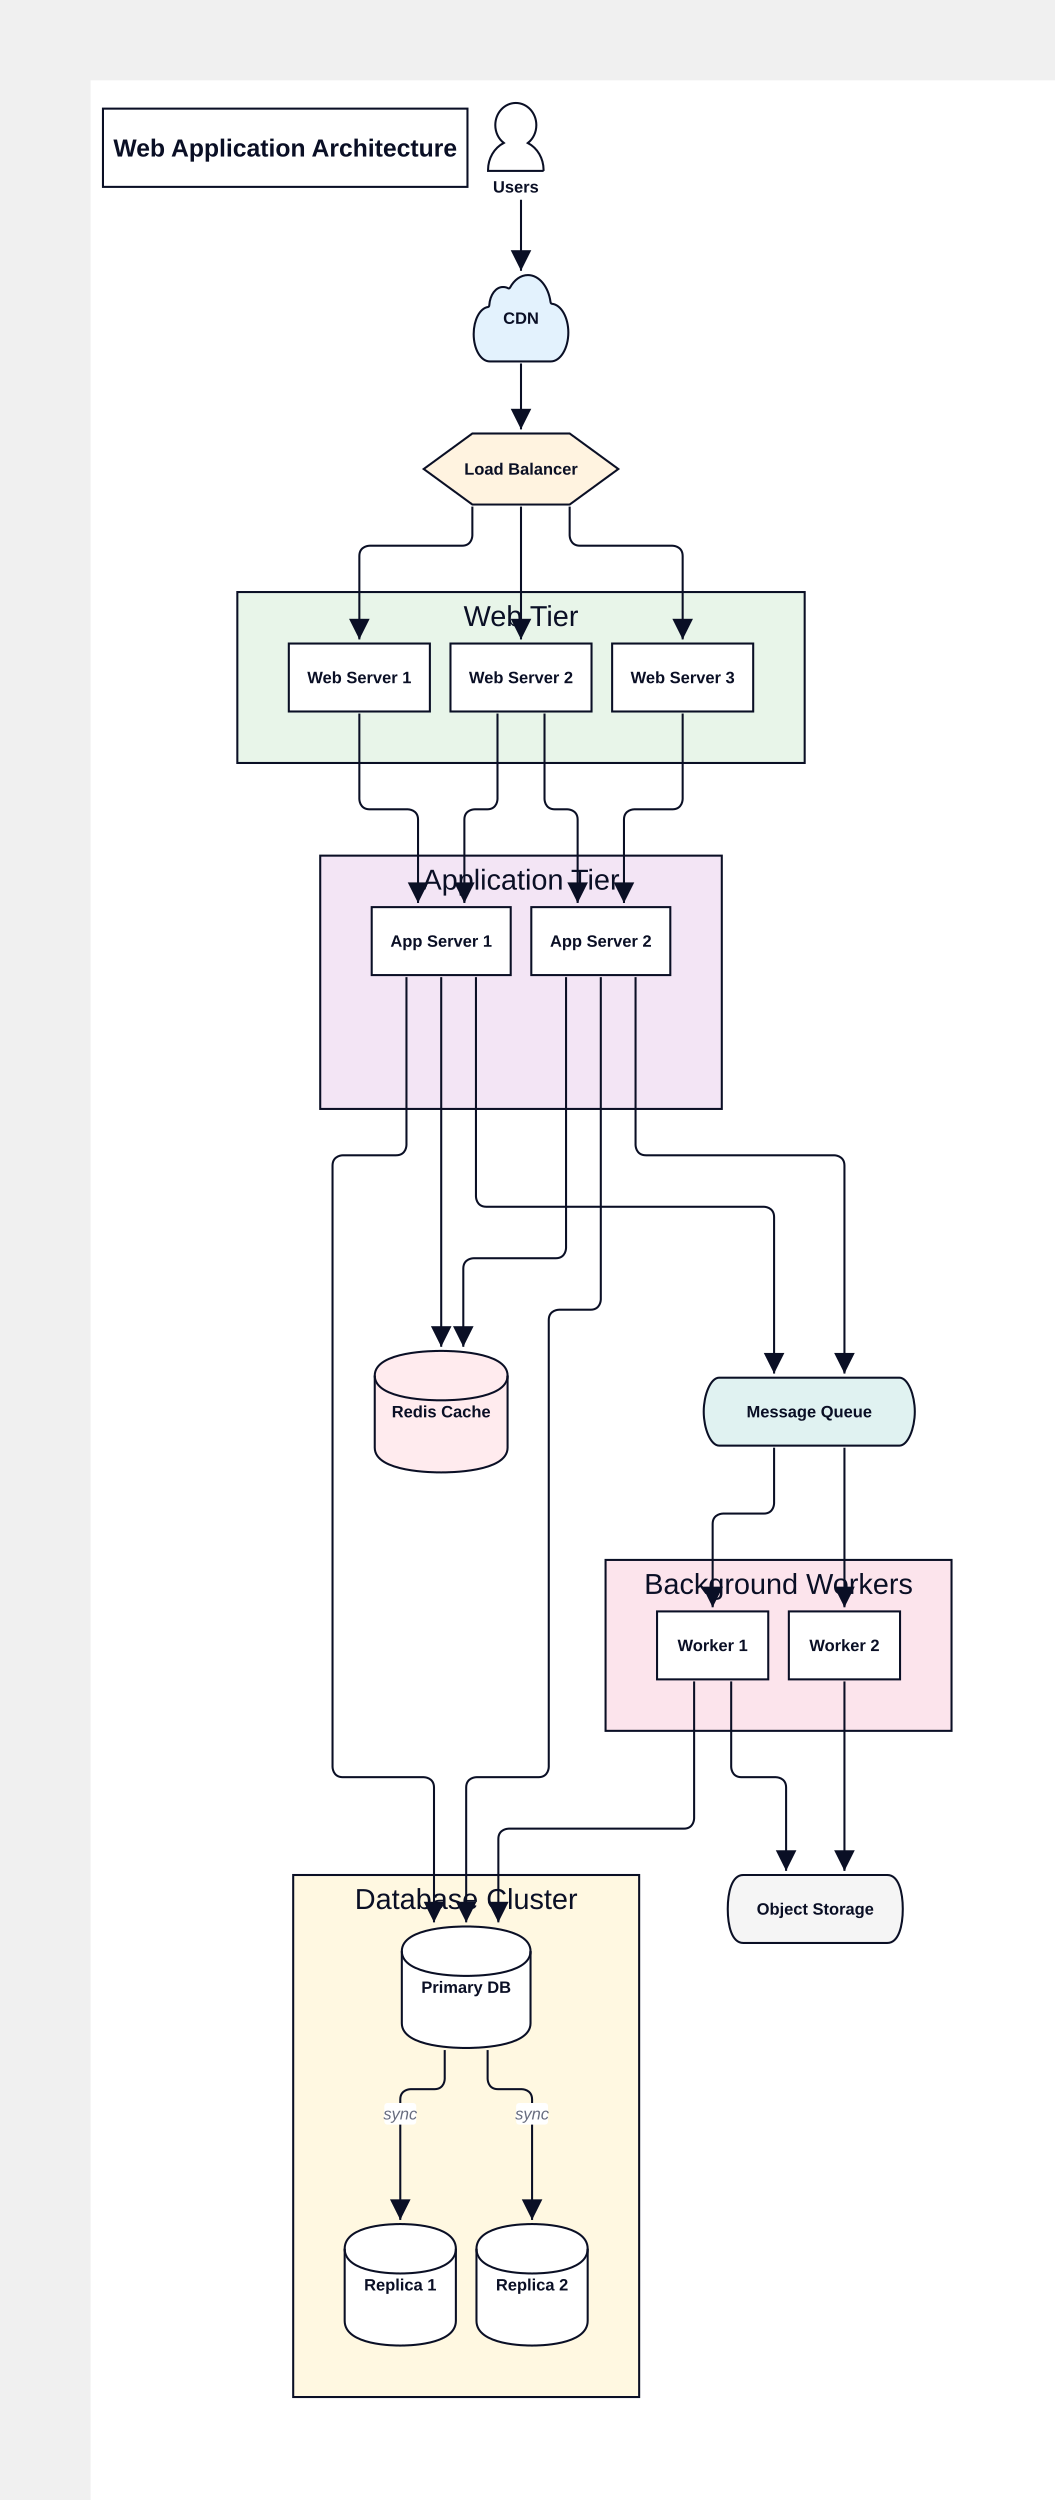
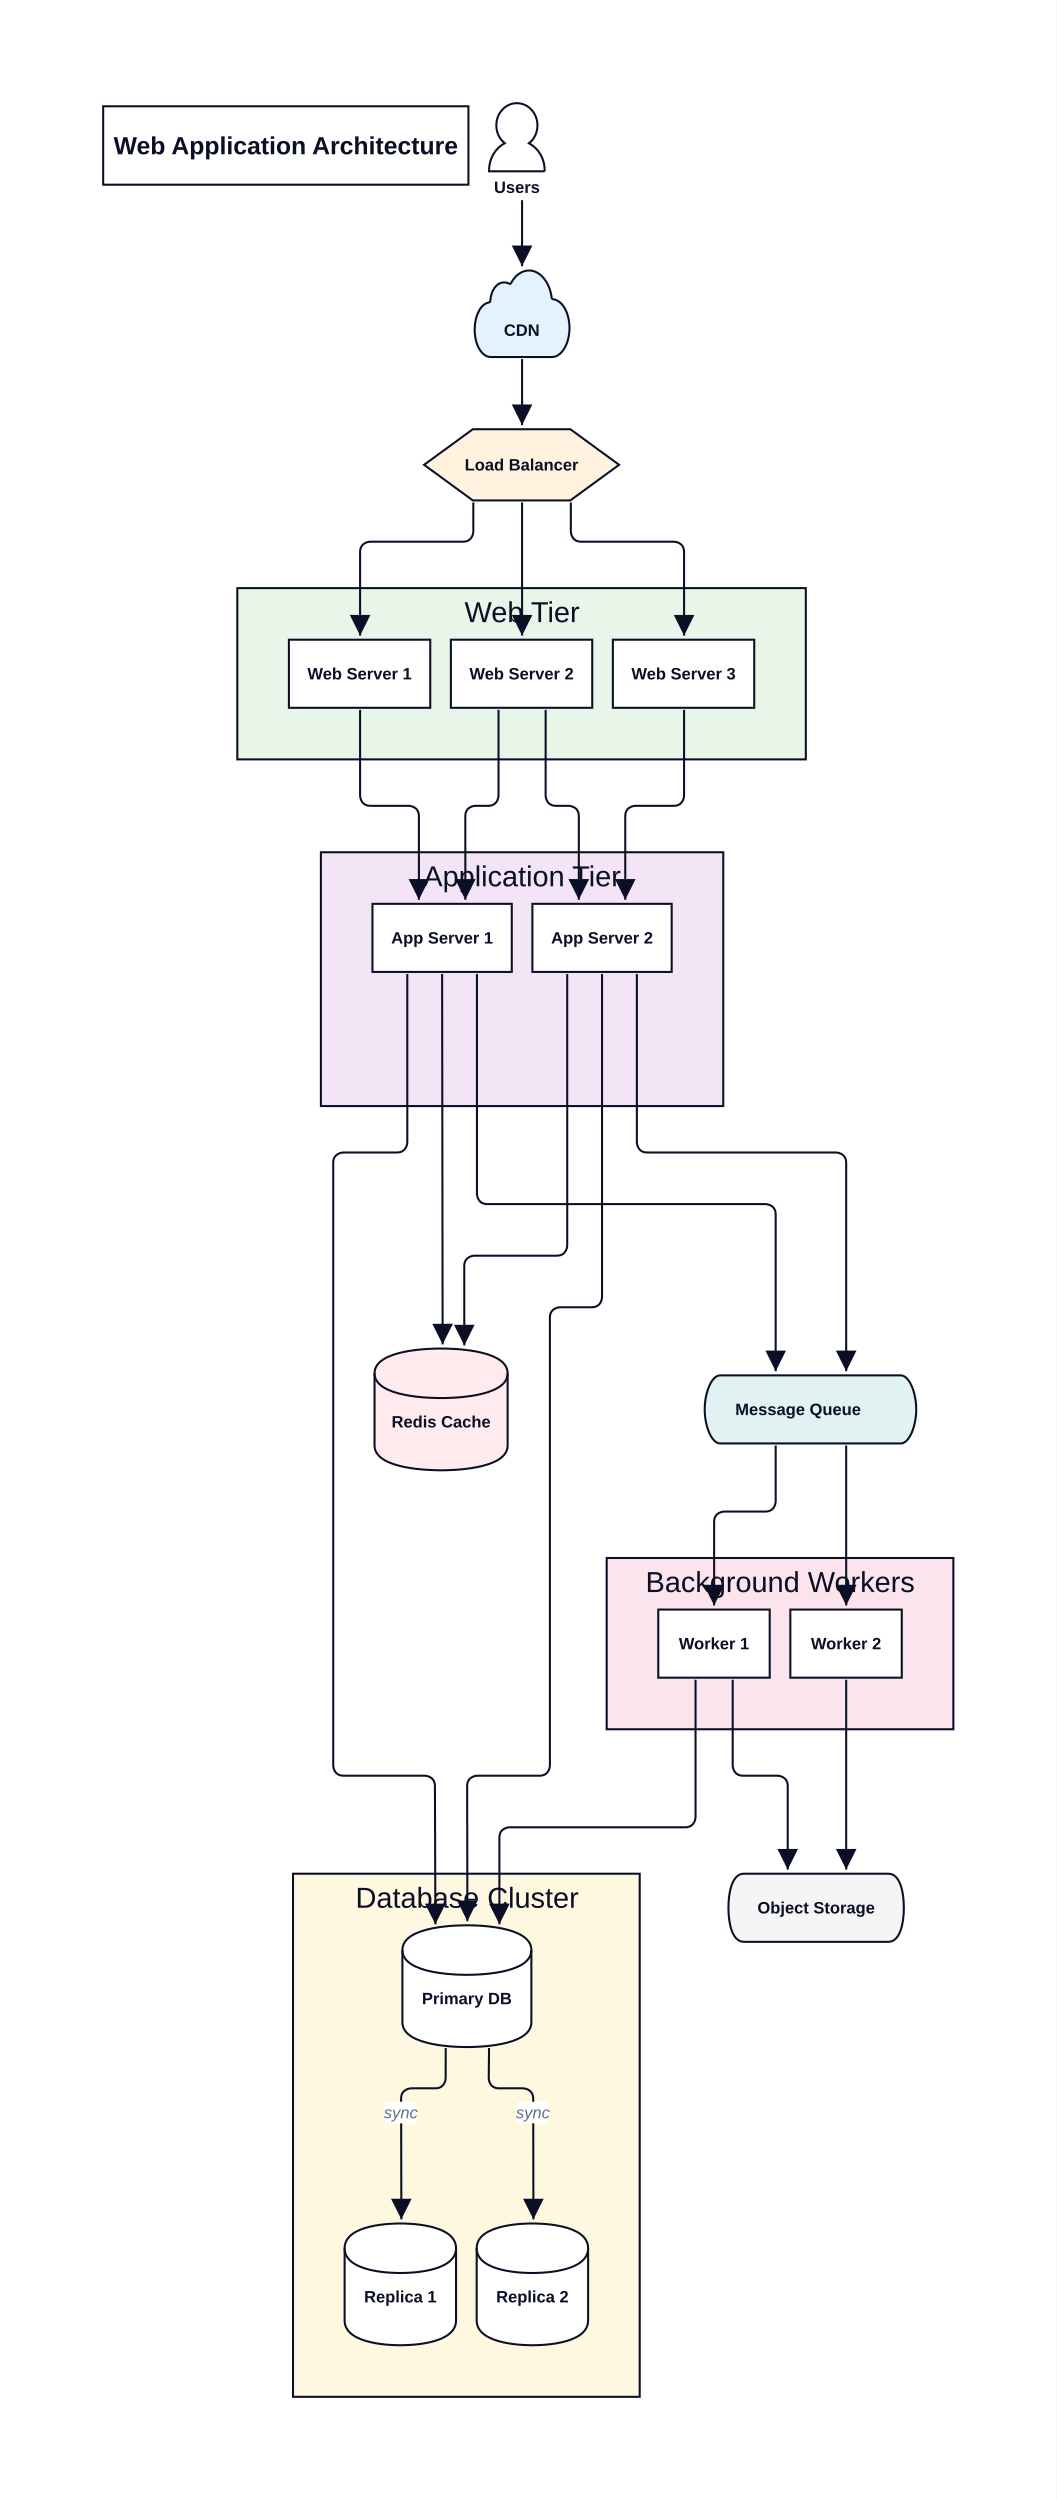
- <svg xmlns="http://www.w3.org/2000/svg" width="1024.125" height="2428" viewBox="-88 -78 1024.125 2428" data-d2-version="0.1.0">
+ <svg xmlns="http://www.w3.org/2000/svg" width="1024" height="2423" viewBox="-88 -78 1024 2423" data-d2-version="0.1.0">
  <defs>
    <marker id="arrow-triangle" markerWidth="10" markerHeight="10" refX="10" refY="5" orient="auto" markerUnits="strokeWidth">
      <path d="M0,0 L10,5 L0,10 Z" fill="#0A0F25" />
    </marker>
    <marker id="arrow-triangle-reverse" markerWidth="10" markerHeight="10" refX="0" refY="5" orient="auto" markerUnits="strokeWidth">
      <path d="M10,0 L0,5 L10,10 Z" fill="#0A0F25" />
    </marker>
    <marker id="arrow-diamond" markerWidth="10" markerHeight="10" refX="10" refY="5" orient="auto" markerUnits="strokeWidth">
      <path d="M0,5 L5,0 L10,5 L5,10 Z" fill="#0A0F25" />
    </marker>
    <marker id="arrow-diamond-reverse" markerWidth="10" markerHeight="10" refX="0" refY="5" orient="auto" markerUnits="strokeWidth">
      <path d="M0,5 L5,0 L10,5 L5,10 Z" fill="#0A0F25" />
    </marker>
    <marker id="arrow-circle" markerWidth="10" markerHeight="10" refX="6" refY="5" orient="auto" markerUnits="strokeWidth">
      <circle cx="5" cy="5" r="4" fill="#0A0F25" />
    </marker>
    <marker id="arrow-circle-reverse" markerWidth="10" markerHeight="10" refX="4" refY="5" orient="auto" markerUnits="strokeWidth">
      <circle cx="5" cy="5" r="4" fill="#0A0F25" />
    </marker>
    <marker id="arrow-cf-one" markerWidth="10" markerHeight="10" refX="10" refY="5" orient="auto" markerUnits="strokeWidth">
      <line x1="10" y1="0" x2="10" y2="10" stroke="#0A0F25" stroke-width="2" />
    </marker>
    <marker id="arrow-cf-one-reverse" markerWidth="10" markerHeight="10" refX="0" refY="5" orient="auto" markerUnits="strokeWidth">
      <line x1="0" y1="0" x2="0" y2="10" stroke="#0A0F25" stroke-width="2" />
    </marker>
    <marker id="arrow-cf-many" markerWidth="10" markerHeight="10" refX="10" refY="5" orient="auto" markerUnits="strokeWidth">
      <path d="M0,5 L10,0 M0,5 L10,5 M0,5 L10,10" stroke="#0A0F25" stroke-width="2" fill="none" />
    </marker>
    <marker id="arrow-cf-many-reverse" markerWidth="10" markerHeight="10" refX="0" refY="5" orient="auto" markerUnits="strokeWidth">
      <path d="M10,5 L0,0 M10,5 L0,5 M10,5 L0,10" stroke="#0A0F25" stroke-width="2" fill="none" />
    </marker>
    <marker id="arrow-cf-one-required" markerWidth="10" markerHeight="10" refX="10" refY="5" orient="auto" markerUnits="strokeWidth">
      <line x1="10" y1="0" x2="10" y2="10" stroke="#0A0F25" stroke-width="2" />
      <line x1="7" y1="0" x2="7" y2="10" stroke="#0A0F25" stroke-width="2" />
    </marker>
    <marker id="arrow-cf-one-required-reverse" markerWidth="10" markerHeight="10" refX="0" refY="5" orient="auto" markerUnits="strokeWidth">
      <line x1="0" y1="0" x2="0" y2="10" stroke="#0A0F25" stroke-width="2" />
      <line x1="3" y1="0" x2="3" y2="10" stroke="#0A0F25" stroke-width="2" />
    </marker>
    <marker id="arrow-cf-many-required" markerWidth="10" markerHeight="10" refX="10" refY="5" orient="auto" markerUnits="strokeWidth">
      <path d="M0,5 L10,0 M0,5 L10,5 M0,5 L10,10" stroke="#0A0F25" stroke-width="2" fill="none" />
      <line x1="3" y1="0" x2="3" y2="10" stroke="#0A0F25" stroke-width="2" />
    </marker>
    <marker id="arrow-cf-many-required-reverse" markerWidth="10" markerHeight="10" refX="0" refY="5" orient="auto" markerUnits="strokeWidth">
      <path d="M10,5 L0,0 M10,5 L0,5 M10,5 L0,10" stroke="#0A0F25" stroke-width="2" fill="none" />
      <line x1="7" y1="0" x2="7" y2="10" stroke="#0A0F25" stroke-width="2" />
    </marker>
    <marker id="arrow-cf-one-optional" markerWidth="10" markerHeight="10" refX="10" refY="5" orient="auto" markerUnits="strokeWidth">
      <line x1="10" y1="0" x2="10" y2="10" stroke="#0A0F25" stroke-width="2" />
      <circle cx="7" cy="5" r="2" stroke="#0A0F25" stroke-width="2" fill="white" />
    </marker>
    <marker id="arrow-cf-one-optional-reverse" markerWidth="10" markerHeight="10" refX="0" refY="5" orient="auto" markerUnits="strokeWidth">
      <line x1="0" y1="0" x2="0" y2="10" stroke="#0A0F25" stroke-width="2" />
      <circle cx="3" cy="5" r="2" stroke="#0A0F25" stroke-width="2" fill="white" />
    </marker>
    <marker id="arrow-cf-many-optional" markerWidth="10" markerHeight="10" refX="10" refY="5" orient="auto" markerUnits="strokeWidth">
      <path d="M0,5 L10,0 M0,5 L10,5 M0,5 L10,10" stroke="#0A0F25" stroke-width="2" fill="none" />
      <circle cx="3" cy="5" r="2" stroke="#0A0F25" stroke-width="2" fill="white" />
    </marker>
    <marker id="arrow-cf-many-optional-reverse" markerWidth="10" markerHeight="10" refX="0" refY="5" orient="auto" markerUnits="strokeWidth">
      <path d="M10,5 L0,0 M10,5 L0,5 M10,5 L0,10" stroke="#0A0F25" stroke-width="2" fill="none" />
      <circle cx="7" cy="5" r="2" stroke="#0A0F25" stroke-width="2" fill="white" />
    </marker>
    <marker id="arrow-line" markerWidth="10" markerHeight="10" refX="10" refY="5" orient="auto" markerUnits="strokeWidth">
      <line x1="10" y1="0" x2="10" y2="10" stroke="#0A0F25" stroke-width="2" />
    </marker>
    <marker id="arrow-line-reverse" markerWidth="10" markerHeight="10" refX="0" refY="5" orient="auto" markerUnits="strokeWidth">
      <line x1="0" y1="0" x2="0" y2="10" stroke="#0A0F25" stroke-width="2" />
    </marker>
    <marker id="arrow-open" markerWidth="10" markerHeight="10" refX="10" refY="5" orient="auto" markerUnits="strokeWidth">
      <path d="M0,0 L10,5 L0,10" stroke="#0A0F25" stroke-width="2" fill="none" />
    </marker>
    <marker id="arrow-open-reverse" markerWidth="10" markerHeight="10" refX="0" refY="5" orient="auto" markerUnits="strokeWidth">
      <path d="M10,0 L0,5 L10,10" stroke="#0A0F25" stroke-width="2" fill="none" />
    </marker>
    <marker id="arrow" markerWidth="10" markerHeight="10" refX="10" refY="5" orient="auto" markerUnits="strokeWidth">
      <path d="M0,0 L10,5 L0,10 Z" fill="#0A0F25" />
    </marker>
    <marker id="arrow-reverse" markerWidth="10" markerHeight="10" refX="0" refY="5" orient="auto" markerUnits="strokeWidth">
      <path d="M10,0 L0,5 L10,10 Z" fill="#0A0F25" />
    </marker>
  </defs>
-   <rect width="100%" height="100%" fill="#FFFFFF" />
+   <rect x="-88" y="-78" width="1024" height="2423" rx="0" fill="#FFFFFF" stroke="none" stroke-width="0" />
  <g id="base-layer">
-     <rect x="12" y="27.5" width="354" height="76" fill="#FFFFFF" stroke="#0A0F25" stroke-width="2" rx="0" ry="0" />
+     <rect x="12" y="25" width="354" height="76" fill="#FFFFFF" stroke="#0A0F25" stroke-width="2" rx="0" ry="0" />
    <path d="M 440 88 H 386 v -0.938 c 0 -11.256 5.93 -21.403 15.259 -26.264 C 396.12 56.876 393.037 50.481 393.037 43.488 C 393.037 31.636 401.971 22 412.96 22 c 10.99 0 19.924 9.636 19.924 21.488 c 0 6.992 -3.004 13.302 -8.223 17.395 c 9.329 4.86 15.259 15.008 15.259 26.264 v 0.853 Z" fill="#FFFFFF" stroke="#0A0F25" stroke-width="2" />
-     <path d="M 387.205 218.365 C 387.205 219.258 386.592 220.15 385.979 220.15 C 378.165 221.265 372.037 232.642 372.037 246.472 C 372.037 261.195 378.931 273.018 387.664 273.018 H 446.957 C 456.303 273.018 463.963 260.303 463.963 244.911 C 463.963 230.188 456.915 217.919 448.029 217.027 C 447.417 217.027 446.804 216.357 446.65 215.242 C 444.659 200.296 435.466 189.143 424.741 189.143 C 417.694 189.143 411.412 193.827 407.429 201.189 C 406.969 202.081 406.203 202.304 405.743 202.081 C 404.211 201.189 402.526 200.743 400.687 200.743 C 393.64 200.519 387.817 208.327 387.205 218.365 Z" fill="#e3f2fd" stroke="#0A0F25" stroke-width="2" />
-     <polygon points="370.75,343 465.25,343 512.5,377.5 465.25,412 370.75,412 323.5,377.5" fill="#fff3e0" stroke="#0A0F25" stroke-width="2" />
-     <rect x="142.5" y="497" width="551" height="166" fill="#e8f5e9" stroke="#0A0F25" stroke-width="2" rx="0" ry="0" />
-     <rect x="223" y="753" width="390" height="246" fill="#f3e5f5" stroke="#0A0F25" stroke-width="2" rx="0" ry="0" />
-     <path d="M 275.958 1258 C 275.958 1234 334.008 1234 340.458 1234 C 346.908 1234 404.958 1234 404.958 1258 L 404.958 1328 C 404.958 1352 346.908 1352 340.458 1352 C 334.008 1352 275.958 1352 275.958 1328 L 275.958 1258 Z" fill="#ffebee" stroke="#0A0F25" stroke-width="2" />
-     <ellipse cx="340.458" cy="1258" rx="64.5" ry="24" fill="none" stroke="none" stroke-width="0" />
-     <path d="M 275.958 1258 C 275.958 1282 334.008 1282 340.458 1282 C 346.908 1282 404.958 1282 404.958 1258" fill="none" stroke="#0A0F25" stroke-width="2" />
-     <rect x="196.75" y="1743" width="336" height="507" fill="#fff8e1" stroke="#0A0F25" stroke-width="2" rx="0" ry="0" />
-     <path d="M 610.458 1260 L 785.458 1260 C 793.708 1260 800.458 1276.5 800.458 1293 C 800.458 1309.5 793.708 1326 785.458 1326 L 610.458 1326 C 602.208 1326 595.458 1309.5 595.458 1293 C 595.458 1276.5 602.208 1260 610.458 1260 Z" fill="#e0f2f1" stroke="#0A0F25" stroke-width="2" />
-     <rect x="500.125" y="1437" width="336" height="166" fill="#fce4ec" stroke="#0A0F25" stroke-width="2" rx="0" ry="0" />
-     <path d="M 633.792 1743 L 773.792 1743 C 784.742 1743 788.792 1759.5 788.792 1776 C 788.792 1792.5 784.742 1809 773.792 1809 L 633.792 1809 C 622.842 1809 618.792 1792.5 618.792 1776 C 618.792 1759.5 622.842 1743 633.792 1743 Z" fill="#f5f5f5" stroke="#0A0F25" stroke-width="2" />
-     <rect x="349.5" y="547" width="137" height="66" fill="#FFFFFF" stroke="#0A0F25" stroke-width="2" rx="0" ry="0" />
-     <rect x="506.5" y="547" width="137" height="66" fill="#FFFFFF" stroke="#0A0F25" stroke-width="2" rx="0" ry="0" />
-     <path d="M 302.25 1817 C 302.25 1793 358.5 1793 364.75 1793 C 371 1793 427.25 1793 427.25 1817 L 427.25 1887 C 427.25 1911 371 1911 364.75 1911 C 358.5 1911 302.25 1911 302.25 1887 L 302.25 1817 Z" fill="#FFFFFF" stroke="#0A0F25" stroke-width="2" />
-     <ellipse cx="364.75" cy="1817" rx="62.5" ry="24" fill="none" stroke="none" stroke-width="0" />
-     <path d="M 302.25 1817 C 302.25 1841 358.5 1841 364.75 1841 C 371 1841 427.25 1841 427.25 1817" fill="none" stroke="#0A0F25" stroke-width="2" />
-     <path d="M 246.75 2106 C 246.75 2082 295.35 2082 300.75 2082 C 306.15 2082 354.75 2082 354.75 2106 L 354.75 2176 C 354.75 2200 306.15 2200 300.75 2200 C 295.35 2200 246.75 2200 246.75 2176 L 246.75 2106 Z" fill="#FFFFFF" stroke="#0A0F25" stroke-width="2" />
-     <ellipse cx="300.75" cy="2106" rx="54" ry="24" fill="none" stroke="none" stroke-width="0" />
-     <path d="M 246.75 2106 C 246.75 2130 295.35 2130 300.75 2130 C 306.15 2130 354.75 2130 354.75 2106" fill="none" stroke="#0A0F25" stroke-width="2" />
-     <path d="M 374.75 2106 C 374.75 2082 423.35 2082 428.75 2082 C 434.15 2082 482.75 2082 482.75 2106 L 482.75 2176 C 482.75 2200 434.15 2200 428.75 2200 C 423.35 2200 374.75 2200 374.75 2176 L 374.75 2106 Z" fill="#FFFFFF" stroke="#0A0F25" stroke-width="2" />
-     <ellipse cx="428.75" cy="2106" rx="54" ry="24" fill="none" stroke="none" stroke-width="0" />
-     <path d="M 374.75 2106 C 374.75 2130 423.35 2130 428.75 2130 C 434.15 2130 482.75 2130 482.75 2106" fill="none" stroke="#0A0F25" stroke-width="2" />
-     <rect x="192.5" y="547" width="137" height="66" fill="#FFFFFF" stroke="#0A0F25" stroke-width="2" rx="0" ry="0" />
-     <rect x="273" y="803" width="135" height="66" fill="#FFFFFF" stroke="#0A0F25" stroke-width="2" rx="0" ry="0" />
-     <rect x="550.125" y="1487" width="108" height="66" fill="#FFFFFF" stroke="#0A0F25" stroke-width="2" rx="0" ry="0" />
-     <rect x="678.125" y="1487" width="108" height="66" fill="#FFFFFF" stroke="#0A0F25" stroke-width="2" rx="0" ry="0" />
-     <rect x="428" y="803" width="135" height="66" fill="#FFFFFF" stroke="#0A0F25" stroke-width="2" rx="0" ry="0" />
-     <path d="M 343.917 1913 L 343.917 1941 C 343.917 1941 343.917 1951 333.917 1951 L 310.75 1951 C 310.75 1951 300.75 1951 300.75 1961 L 300.75 2078" fill="none" stroke="#0A0F25" stroke-width="2" marker-end="url(#arrow-triangle)" />
-     <rect x="285.25" y="1964.417" width="31" height="21" fill="#FFFFFF" stroke="none" stroke-width="1" rx="3" ry="3" />
-     <text x="300.75" y="1980.417" text-anchor="middle" dominant-baseline="alphabetic" font-family="Arial, sans-serif" font-size="16" style="fill: #676C7E; font-style: italic">sync</text>
-     <path d="M 385.583 1913 L 385.583 1941 C 385.583 1941 385.583 1951 395.583 1951 L 418.75 1951 C 418.75 1951 428.75 1951 428.75 1961 L 428.75 2078" fill="none" stroke="#0A0F25" stroke-width="2" marker-end="url(#arrow-triangle)" />
-     <rect x="413.25" y="1964.417" width="31" height="21" fill="#FFFFFF" stroke="none" stroke-width="1" rx="3" ry="3" />
-     <text x="428.75" y="1980.417" text-anchor="middle" dominant-baseline="alphabetic" font-family="Arial, sans-serif" font-size="16" style="fill: #676C7E; font-style: italic">sync</text>
-     <path d="M 418 116 L 418 185" fill="none" stroke="#0A0F25" stroke-width="2" marker-end="url(#arrow-triangle)" />
-     <path d="M 418 275 L 418 339" fill="none" stroke="#0A0F25" stroke-width="2" marker-end="url(#arrow-triangle)" />
-     <path d="M 370.75 414 L 370.75 442 C 370.75 442 370.75 452 360.75 452 L 271 452 C 271 452 261 452 261 462 L 261 543" fill="none" stroke="#0A0F25" stroke-width="2" marker-end="url(#arrow-triangle)" />
-     <path d="M 418 414 L 418 543" fill="none" stroke="#0A0F25" stroke-width="2" marker-end="url(#arrow-triangle)" />
-     <path d="M 465.25 414 L 465.25 442 C 465.25 442 465.25 452 475.25 452 L 565 452 C 565 452 575 452 575 462 L 575 543" fill="none" stroke="#0A0F25" stroke-width="2" marker-end="url(#arrow-triangle)" />
-     <path d="M 261 615 L 261 698 C 261 698 261 708 271 708 L 308 708 C 308 708 318 708 318 718 L 318 799" fill="none" stroke="#0A0F25" stroke-width="2" marker-end="url(#arrow-triangle)" />
-     <path d="M 395.167 615 L 395.167 698 C 395.167 698 395.167 708 385.167 708 L 373 708 C 373 708 363 708 363 718 L 363 799" fill="none" stroke="#0A0F25" stroke-width="2" marker-end="url(#arrow-triangle)" />
-     <path d="M 440.833 615 L 440.833 698 C 440.833 698 440.833 708 450.833 708 L 463 708 C 463 708 473 708 473 718 L 473 799" fill="none" stroke="#0A0F25" stroke-width="2" marker-end="url(#arrow-triangle)" />
-     <path d="M 575 615 L 575 698 C 575 698 575 708 565 708 L 528 708 C 528 708 518 708 518 718 L 518 799" fill="none" stroke="#0A0F25" stroke-width="2" marker-end="url(#arrow-triangle)" />
-     <path d="M 340.5 871 L 340.5 1230" fill="none" stroke="#0A0F25" stroke-width="2" marker-end="url(#arrow-triangle)" />
-     <path d="M 461.75 871 L 461.75 1134 C 461.75 1134 461.75 1144 451.75 1144 L 371.958 1144 C 371.958 1144 361.958 1144 361.958 1154 L 361.958 1230" fill="none" stroke="#0A0F25" stroke-width="2" marker-end="url(#arrow-triangle)" />
-     <path d="M 306.75 871 L 306.75 1034 C 306.75 1034 306.75 1044 296.75 1044 L 244.958 1044 C 244.958 1044 234.958 1044 234.958 1054 L 234.958 1638 C 234.958 1638 234.958 1648 244.958 1648 L 323.5 1648 C 323.5 1648 333.5 1648 333.5 1658 L 333.5 1789" fill="none" stroke="#0A0F25" stroke-width="2" marker-end="url(#arrow-triangle)" />
-     <path d="M 495.5 871 L 495.5 1184 C 495.5 1184 495.5 1194 485.5 1194 L 454.958 1194 C 454.958 1194 444.958 1194 444.958 1204 L 444.958 1638 C 444.958 1638 444.958 1648 434.958 1648 L 374.75 1648 C 374.75 1648 364.75 1648 364.75 1658 L 364.75 1789" fill="none" stroke="#0A0F25" stroke-width="2" marker-end="url(#arrow-triangle)" />
-     <path d="M 374.25 871 L 374.25 1084 C 374.25 1084 374.25 1094 384.25 1094 L 653.792 1094 C 653.792 1094 663.792 1094 663.792 1104 L 663.792 1256" fill="none" stroke="#0A0F25" stroke-width="2" marker-end="url(#arrow-triangle)" />
-     <path d="M 529.25 871 L 529.25 1034 C 529.25 1034 529.25 1044 539.25 1044 L 722.125 1044 C 722.125 1044 732.125 1044 732.125 1054 L 732.125 1256" fill="none" stroke="#0A0F25" stroke-width="2" marker-end="url(#arrow-triangle)" />
-     <path d="M 663.792 1328 L 663.792 1382 C 663.792 1382 663.792 1392 653.792 1392 L 614.125 1392 C 614.125 1392 604.125 1392 604.125 1402 L 604.125 1483" fill="none" stroke="#0A0F25" stroke-width="2" marker-end="url(#arrow-triangle)" />
-     <path d="M 732.125 1328 L 732.125 1483" fill="none" stroke="#0A0F25" stroke-width="2" marker-end="url(#arrow-triangle)" />
-     <path d="M 622.125 1555 L 622.125 1638 C 622.125 1638 622.125 1648 632.125 1648 L 665.458 1648 C 665.458 1648 675.458 1648 675.458 1658 L 675.458 1739" fill="none" stroke="#0A0F25" stroke-width="2" marker-end="url(#arrow-triangle)" />
-     <path d="M 732.125 1555 L 732.125 1739" fill="none" stroke="#0A0F25" stroke-width="2" marker-end="url(#arrow-triangle)" />
-     <path d="M 586.125 1555 L 586.125 1688 C 586.125 1688 586.125 1698 576.125 1698 L 406 1698 C 406 1698 396 1698 396 1708 L 396 1789" fill="none" stroke="#0A0F25" stroke-width="2" marker-end="url(#arrow-triangle)" />
-     <text x="189" y="74" text-anchor="middle" dominant-baseline="alphabetic" font-family="Arial, sans-serif" font-size="24" style="fill: #0A0F25; font-weight: 700">Web Application Architecture</text>
+     <path d="M 387.205 213.365 C 387.205 214.258 386.592 215.15 385.979 215.15 C 378.165 216.265 372.037 227.642 372.037 241.472 C 372.037 256.195 378.931 268.018 387.664 268.018 H 446.957 C 456.303 268.018 463.963 255.303 463.963 239.911 C 463.963 225.188 456.915 212.919 448.029 212.027 C 447.417 212.027 446.804 211.357 446.65 210.242 C 444.659 195.296 435.466 184.143 424.741 184.143 C 417.694 184.143 411.412 188.827 407.429 196.189 C 406.969 197.081 406.203 197.304 405.743 197.081 C 404.211 196.189 402.526 195.743 400.687 195.743 C 393.64 195.519 387.817 203.327 387.205 213.365 Z" fill="#e3f2fd" stroke="#0A0F25" stroke-width="2" />
+     <polygon points="370.25,338 464.75,338 512,372.5 464.75,407 370.25,407 323,372.5" fill="#fff3e0" stroke="#0A0F25" stroke-width="2" />
+     <rect x="142" y="492" width="551" height="166" fill="#e8f5e9" stroke="#0A0F25" stroke-width="2" rx="0" ry="0" />
+     <rect x="223" y="748" width="390" height="246" fill="#f3e5f5" stroke="#0A0F25" stroke-width="2" rx="0" ry="0" />
+     <path d="M 275 1253 C 275 1229 333.05 1229 339.5 1229 C 345.95 1229 404 1229 404 1253 L 404 1323 C 404 1347 345.95 1347 339.5 1347 C 333.05 1347 275 1347 275 1323 L 275 1253 Z" fill="#ffebee" stroke="#0A0F25" stroke-width="2" />
+     <ellipse cx="339.5" cy="1253" rx="64.5" ry="24" fill="none" stroke="none" stroke-width="0" />
+     <path d="M 275 1253 C 275 1277 333.05 1277 339.5 1277 C 345.95 1277 404 1277 404 1253" fill="none" stroke="#0A0F25" stroke-width="2" />
+     <rect x="196" y="1738" width="336" height="507" fill="#fff8e1" stroke="#0A0F25" stroke-width="2" rx="0" ry="0" />
+     <path d="M 610 1255 L 785 1255 C 793.25 1255 800 1271.5 800 1288 C 800 1304.5 793.25 1321 785 1321 L 610 1321 C 601.75 1321 595 1304.5 595 1288 C 595 1271.5 601.75 1255 610 1255 Z" fill="#e0f2f1" stroke="#0A0F25" stroke-width="2" />
+     <rect x="500" y="1432" width="336" height="166" fill="#fce4ec" stroke="#0A0F25" stroke-width="2" rx="0" ry="0" />
+     <path d="M 633 1738 L 773 1738 C 783.95 1738 788 1754.5 788 1771 C 788 1787.5 783.95 1804 773 1804 L 633 1804 C 622.05 1804 618 1787.5 618 1771 C 618 1754.5 622.05 1738 633 1738 Z" fill="#f5f5f5" stroke="#0A0F25" stroke-width="2" />
+     <rect x="349" y="542" width="137" height="66" fill="#FFFFFF" stroke="#0A0F25" stroke-width="2" rx="0" ry="0" />
+     <rect x="506" y="542" width="137" height="66" fill="#FFFFFF" stroke="#0A0F25" stroke-width="2" rx="0" ry="0" />
+     <path d="M 302 1812 C 302 1788 358.25 1788 364.5 1788 C 370.75 1788 427 1788 427 1812 L 427 1882 C 427 1906 370.75 1906 364.5 1906 C 358.25 1906 302 1906 302 1882 L 302 1812 Z" fill="#FFFFFF" stroke="#0A0F25" stroke-width="2" />
+     <ellipse cx="364.5" cy="1812" rx="62.5" ry="24" fill="none" stroke="none" stroke-width="0" />
+     <path d="M 302 1812 C 302 1836 358.25 1836 364.5 1836 C 370.75 1836 427 1836 427 1812" fill="none" stroke="#0A0F25" stroke-width="2" />
+     <path d="M 246 2101 C 246 2077 294.6 2077 300 2077 C 305.4 2077 354 2077 354 2101 L 354 2171 C 354 2195 305.4 2195 300 2195 C 294.6 2195 246 2195 246 2171 L 246 2101 Z" fill="#FFFFFF" stroke="#0A0F25" stroke-width="2" />
+     <ellipse cx="300" cy="2101" rx="54" ry="24" fill="none" stroke="none" stroke-width="0" />
+     <path d="M 246 2101 C 246 2125 294.6 2125 300 2125 C 305.4 2125 354 2125 354 2101" fill="none" stroke="#0A0F25" stroke-width="2" />
+     <path d="M 374 2101 C 374 2077 422.6 2077 428 2077 C 433.4 2077 482 2077 482 2101 L 482 2171 C 482 2195 433.4 2195 428 2195 C 422.6 2195 374 2195 374 2171 L 374 2101 Z" fill="#FFFFFF" stroke="#0A0F25" stroke-width="2" />
+     <ellipse cx="428" cy="2101" rx="54" ry="24" fill="none" stroke="none" stroke-width="0" />
+     <path d="M 374 2101 C 374 2125 422.6 2125 428 2125 C 433.4 2125 482 2125 482 2101" fill="none" stroke="#0A0F25" stroke-width="2" />
+     <rect x="192" y="542" width="137" height="66" fill="#FFFFFF" stroke="#0A0F25" stroke-width="2" rx="0" ry="0" />
+     <rect x="273" y="798" width="135" height="66" fill="#FFFFFF" stroke="#0A0F25" stroke-width="2" rx="0" ry="0" />
+     <rect x="550" y="1482" width="108" height="66" fill="#FFFFFF" stroke="#0A0F25" stroke-width="2" rx="0" ry="0" />
+     <rect x="678" y="1482" width="108" height="66" fill="#FFFFFF" stroke="#0A0F25" stroke-width="2" rx="0" ry="0" />
+     <rect x="428" y="798" width="135" height="66" fill="#FFFFFF" stroke="#0A0F25" stroke-width="2" rx="0" ry="0" />
+     <path d="M 343.996 1907 L 343.937 1936 S 343.917 1946 333.917 1946 L 310.75 1946 S 300.75 1946 300.769 1956 L 300.992 2073" fill="none" stroke="#0A0F25" stroke-width="2" marker-end="url(#arrow-triangle)" />
+     <rect x="285" y="1959" width="31" height="21" fill="#FFFFFF" stroke="none" stroke-width="1" rx="3" ry="3" />
+     <text x="300.5" y="1975" text-anchor="middle" dominant-baseline="alphabetic" font-family="Arial, sans-serif" font-size="16" style="fill: #676C7E; font-style: italic">sync</text>
+     <path d="M 385.98 1907 L 385.685 1936.001 S 385.583 1946 395.583 1946 L 418.75 1946 S 428.75 1946 428.769 1956 L 428.992 2073" fill="none" stroke="#0A0F25" stroke-width="2" marker-end="url(#arrow-triangle)" />
+     <rect x="413" y="1959" width="31" height="21" fill="#FFFFFF" stroke="none" stroke-width="1" rx="3" ry="3" />
+     <text x="428.5" y="1975" text-anchor="middle" dominant-baseline="alphabetic" font-family="Arial, sans-serif" font-size="16" style="fill: #676C7E; font-style: italic">sync</text>
+     <path d="M 418 116 L 418 180" fill="none" stroke="#0A0F25" stroke-width="2" marker-end="url(#arrow-triangle)" />
+     <path d="M 418 270 L 418 334" fill="none" stroke="#0A0F25" stroke-width="2" marker-end="url(#arrow-triangle)" />
+     <path d="M 370.75 409 L 370.75 437 S 370.75 447 360.75 447 L 271 447 S 261 447 261 457 L 261 538" fill="none" stroke="#0A0F25" stroke-width="2" marker-end="url(#arrow-triangle)" />
+     <path d="M 418 409 L 418 538" fill="none" stroke="#0A0F25" stroke-width="2" marker-end="url(#arrow-triangle)" />
+     <path d="M 465.25 409 L 465.25 437 S 465.25 447 475.25 447 L 565 447 S 575 447 575 457 L 575 538" fill="none" stroke="#0A0F25" stroke-width="2" marker-end="url(#arrow-triangle)" />
+     <path d="M 261 610 L 261 693 S 261 703 271 703 L 308 703 S 318 703 318 713 L 318 794" fill="none" stroke="#0A0F25" stroke-width="2" marker-end="url(#arrow-triangle)" />
+     <path d="M 395.167 610 L 395.167 693 S 395.167 703 385.167 703 L 373 703 S 363 703 363 713 L 363 794" fill="none" stroke="#0A0F25" stroke-width="2" marker-end="url(#arrow-triangle)" />
+     <path d="M 440.833 610 L 440.833 693 S 440.833 703 450.833 703 L 463 703 S 473 703 473 713 L 473 794" fill="none" stroke="#0A0F25" stroke-width="2" marker-end="url(#arrow-triangle)" />
+     <path d="M 575 610 L 575 693 S 575 703 565 703 L 528 703 S 518 703 518 713 L 518 794" fill="none" stroke="#0A0F25" stroke-width="2" marker-end="url(#arrow-triangle)" />
+     <path d="M 340.503 866 L 340.995 1225" fill="none" stroke="#0A0F25" stroke-width="2" marker-end="url(#arrow-triangle)" />
+     <path d="M 461.75 866 L 461.75 1129 S 461.75 1139 451.75 1139 L 371.958 1139 S 361.958 1139 361.963 1149 L 361.998 1226" fill="none" stroke="#0A0F25" stroke-width="2" marker-end="url(#arrow-triangle)" />
+     <path d="M 306.75 866 L 306.75 1029 S 306.75 1039 296.75 1039 L 244.958 1039 S 234.958 1039 234.958 1049 L 234.958 1633 S 234.958 1643 244.958 1643 L 323.5 1643 S 333.5 1643 333.534 1653 L 333.986 1787" fill="none" stroke="#0A0F25" stroke-width="2" marker-end="url(#arrow-triangle)" />
+     <path d="M 495.5 866 L 495.5 1179 S 495.5 1189 485.5 1189 L 454.958 1189 S 444.958 1189 444.958 1199 L 444.958 1633 S 444.958 1643 434.958 1643 L 374.75 1643 S 364.75 1643 364.767 1653 L 364.993 1784" fill="none" stroke="#0A0F25" stroke-width="2" marker-end="url(#arrow-triangle)" />
+     <path d="M 374.25 866 L 374.25 1079 S 374.25 1089 384.25 1089 L 653.792 1089 S 663.792 1089 663.792 1099 L 663.792 1251" fill="none" stroke="#0A0F25" stroke-width="2" marker-end="url(#arrow-triangle)" />
+     <path d="M 529.25 866 L 529.25 1029 S 529.25 1039 539.25 1039 L 722.125 1039 S 732.125 1039 732.125 1049 L 732.125 1251" fill="none" stroke="#0A0F25" stroke-width="2" marker-end="url(#arrow-triangle)" />
+     <path d="M 663.792 1323 L 663.792 1377 S 663.792 1387 653.792 1387 L 614.125 1387 S 604.125 1387 604.125 1397 L 604.125 1478" fill="none" stroke="#0A0F25" stroke-width="2" marker-end="url(#arrow-triangle)" />
+     <path d="M 732.125 1323 L 732.125 1478" fill="none" stroke="#0A0F25" stroke-width="2" marker-end="url(#arrow-triangle)" />
+     <path d="M 622.125 1550 L 622.125 1633 S 622.125 1643 632.125 1643 L 665.458 1643 S 675.458 1643 675.458 1653 L 675.458 1734" fill="none" stroke="#0A0F25" stroke-width="2" marker-end="url(#arrow-triangle)" />
+     <path d="M 732.125 1550 L 732.125 1734" fill="none" stroke="#0A0F25" stroke-width="2" marker-end="url(#arrow-triangle)" />
+     <path d="M 586.125 1550 L 586.125 1683 S 586.125 1693 576.125 1693 L 406 1693 S 396 1693 396 1703 L 396 1787" fill="none" stroke="#0A0F25" stroke-width="2" marker-end="url(#arrow-triangle)" />
+     <text x="189" y="71.5" text-anchor="middle" dominant-baseline="alphabetic" font-family="Arial, sans-serif" font-size="24" style="fill: #0A0F25; font-weight: 700">Web Application Architecture</text>
    <text x="413" y="109" text-anchor="middle" dominant-baseline="alphabetic" font-family="Arial, sans-serif" font-size="16" style="fill: #0A0F25; font-weight: 700">Users</text>
-     <text x="418" y="236.5" text-anchor="middle" dominant-baseline="alphabetic" font-family="Arial, sans-serif" font-size="16" style="fill: #0A0F25; font-weight: 700">CDN</text>
-     <text x="418" y="383" text-anchor="middle" dominant-baseline="alphabetic" font-family="Arial, sans-serif" font-size="16" style="fill: #0A0F25; font-weight: 700">Load Balancer</text>
-     <text x="418" y="530" text-anchor="middle" dominant-baseline="alphabetic" font-family="Arial, sans-serif" font-size="28" style="fill: #0A0F25">Web Tier</text>
-     <text x="418" y="786" text-anchor="middle" dominant-baseline="alphabetic" font-family="Arial, sans-serif" font-size="28" style="fill: #0A0F25">Application Tier</text>
-     <text x="340.458" y="1298.5" text-anchor="middle" dominant-baseline="alphabetic" font-family="Arial, sans-serif" font-size="16" style="fill: #0A0F25; font-weight: 700">Redis Cache</text>
-     <text x="364.75" y="1776" text-anchor="middle" dominant-baseline="alphabetic" font-family="Arial, sans-serif" font-size="28" style="fill: #0A0F25">Database Cluster</text>
-     <text x="697.958" y="1298.5" text-anchor="middle" dominant-baseline="alphabetic" font-family="Arial, sans-serif" font-size="16" style="fill: #0A0F25; font-weight: 700">Message Queue</text>
-     <text x="668.125" y="1470" text-anchor="middle" dominant-baseline="alphabetic" font-family="Arial, sans-serif" font-size="28" style="fill: #0A0F25">Background Workers</text>
-     <text x="703.792" y="1781.5" text-anchor="middle" dominant-baseline="alphabetic" font-family="Arial, sans-serif" font-size="16" style="fill: #0A0F25; font-weight: 700">Object Storage</text>
-     <text x="418" y="585.5" text-anchor="middle" dominant-baseline="alphabetic" font-family="Arial, sans-serif" font-size="16" style="fill: #0A0F25; font-weight: 700">Web Server 2</text>
-     <text x="575" y="585.5" text-anchor="middle" dominant-baseline="alphabetic" font-family="Arial, sans-serif" font-size="16" style="fill: #0A0F25; font-weight: 700">Web Server 3</text>
-     <text x="364.75" y="1857.5" text-anchor="middle" dominant-baseline="alphabetic" font-family="Arial, sans-serif" font-size="16" style="fill: #0A0F25; font-weight: 700">Primary DB</text>
-     <text x="300.75" y="2146.5" text-anchor="middle" dominant-baseline="alphabetic" font-family="Arial, sans-serif" font-size="16" style="fill: #0A0F25; font-weight: 700">Replica 1</text>
-     <text x="428.75" y="2146.5" text-anchor="middle" dominant-baseline="alphabetic" font-family="Arial, sans-serif" font-size="16" style="fill: #0A0F25; font-weight: 700">Replica 2</text>
-     <text x="261" y="585.5" text-anchor="middle" dominant-baseline="alphabetic" font-family="Arial, sans-serif" font-size="16" style="fill: #0A0F25; font-weight: 700">Web Server 1</text>
-     <text x="340.5" y="841.5" text-anchor="middle" dominant-baseline="alphabetic" font-family="Arial, sans-serif" font-size="16" style="fill: #0A0F25; font-weight: 700">App Server 1</text>
-     <text x="604.125" y="1525.5" text-anchor="middle" dominant-baseline="alphabetic" font-family="Arial, sans-serif" font-size="16" style="fill: #0A0F25; font-weight: 700">Worker 1</text>
-     <text x="732.125" y="1525.5" text-anchor="middle" dominant-baseline="alphabetic" font-family="Arial, sans-serif" font-size="16" style="fill: #0A0F25; font-weight: 700">Worker 2</text>
-     <text x="495.5" y="841.5" text-anchor="middle" dominant-baseline="alphabetic" font-family="Arial, sans-serif" font-size="16" style="fill: #0A0F25; font-weight: 700">App Server 2</text>
+     <text x="417.674" y="247.516" text-anchor="middle" dominant-baseline="alphabetic" font-family="Arial, sans-serif" font-size="16" style="fill: #0A0F25; font-weight: 700">CDN</text>
+     <text x="417.5" y="378" text-anchor="middle" dominant-baseline="alphabetic" font-family="Arial, sans-serif" font-size="16" style="fill: #0A0F25; font-weight: 700">Load Balancer</text>
+     <text x="418" y="525" text-anchor="middle" dominant-baseline="alphabetic" font-family="Arial, sans-serif" font-size="28" style="fill: #0A0F25">Web Tier</text>
+     <text x="418" y="781" text-anchor="middle" dominant-baseline="alphabetic" font-family="Arial, sans-serif" font-size="28" style="fill: #0A0F25">Application Tier</text>
+     <text x="339.5" y="1305.5" text-anchor="middle" dominant-baseline="alphabetic" font-family="Arial, sans-serif" font-size="16" style="fill: #0A0F25; font-weight: 700">Redis Cache</text>
+     <text x="364.75" y="1771" text-anchor="middle" dominant-baseline="alphabetic" font-family="Arial, sans-serif" font-size="28" style="fill: #0A0F25">Database Cluster</text>
+     <text x="685.5" y="1293.5" text-anchor="middle" dominant-baseline="alphabetic" font-family="Arial, sans-serif" font-size="16" style="fill: #0A0F25; font-weight: 700">Message Queue</text>
+     <text x="668.125" y="1465" text-anchor="middle" dominant-baseline="alphabetic" font-family="Arial, sans-serif" font-size="28" style="fill: #0A0F25">Background Workers</text>
+     <text x="703" y="1776.5" text-anchor="middle" dominant-baseline="alphabetic" font-family="Arial, sans-serif" font-size="16" style="fill: #0A0F25; font-weight: 700">Object Storage</text>
+     <text x="417.5" y="580.5" text-anchor="middle" dominant-baseline="alphabetic" font-family="Arial, sans-serif" font-size="16" style="fill: #0A0F25; font-weight: 700">Web Server 2</text>
+     <text x="574.5" y="580.5" text-anchor="middle" dominant-baseline="alphabetic" font-family="Arial, sans-serif" font-size="16" style="fill: #0A0F25; font-weight: 700">Web Server 3</text>
+     <text x="364.5" y="1864.5" text-anchor="middle" dominant-baseline="alphabetic" font-family="Arial, sans-serif" font-size="16" style="fill: #0A0F25; font-weight: 700">Primary DB</text>
+     <text x="300" y="2153.5" text-anchor="middle" dominant-baseline="alphabetic" font-family="Arial, sans-serif" font-size="16" style="fill: #0A0F25; font-weight: 700">Replica 1</text>
+     <text x="428" y="2153.5" text-anchor="middle" dominant-baseline="alphabetic" font-family="Arial, sans-serif" font-size="16" style="fill: #0A0F25; font-weight: 700">Replica 2</text>
+     <text x="260.5" y="580.5" text-anchor="middle" dominant-baseline="alphabetic" font-family="Arial, sans-serif" font-size="16" style="fill: #0A0F25; font-weight: 700">Web Server 1</text>
+     <text x="340.5" y="836.5" text-anchor="middle" dominant-baseline="alphabetic" font-family="Arial, sans-serif" font-size="16" style="fill: #0A0F25; font-weight: 700">App Server 1</text>
+     <text x="604" y="1520.5" text-anchor="middle" dominant-baseline="alphabetic" font-family="Arial, sans-serif" font-size="16" style="fill: #0A0F25; font-weight: 700">Worker 1</text>
+     <text x="732" y="1520.5" text-anchor="middle" dominant-baseline="alphabetic" font-family="Arial, sans-serif" font-size="16" style="fill: #0A0F25; font-weight: 700">Worker 2</text>
+     <text x="495.5" y="836.5" text-anchor="middle" dominant-baseline="alphabetic" font-family="Arial, sans-serif" font-size="16" style="fill: #0A0F25; font-weight: 700">App Server 2</text>
  </g>
</svg>
